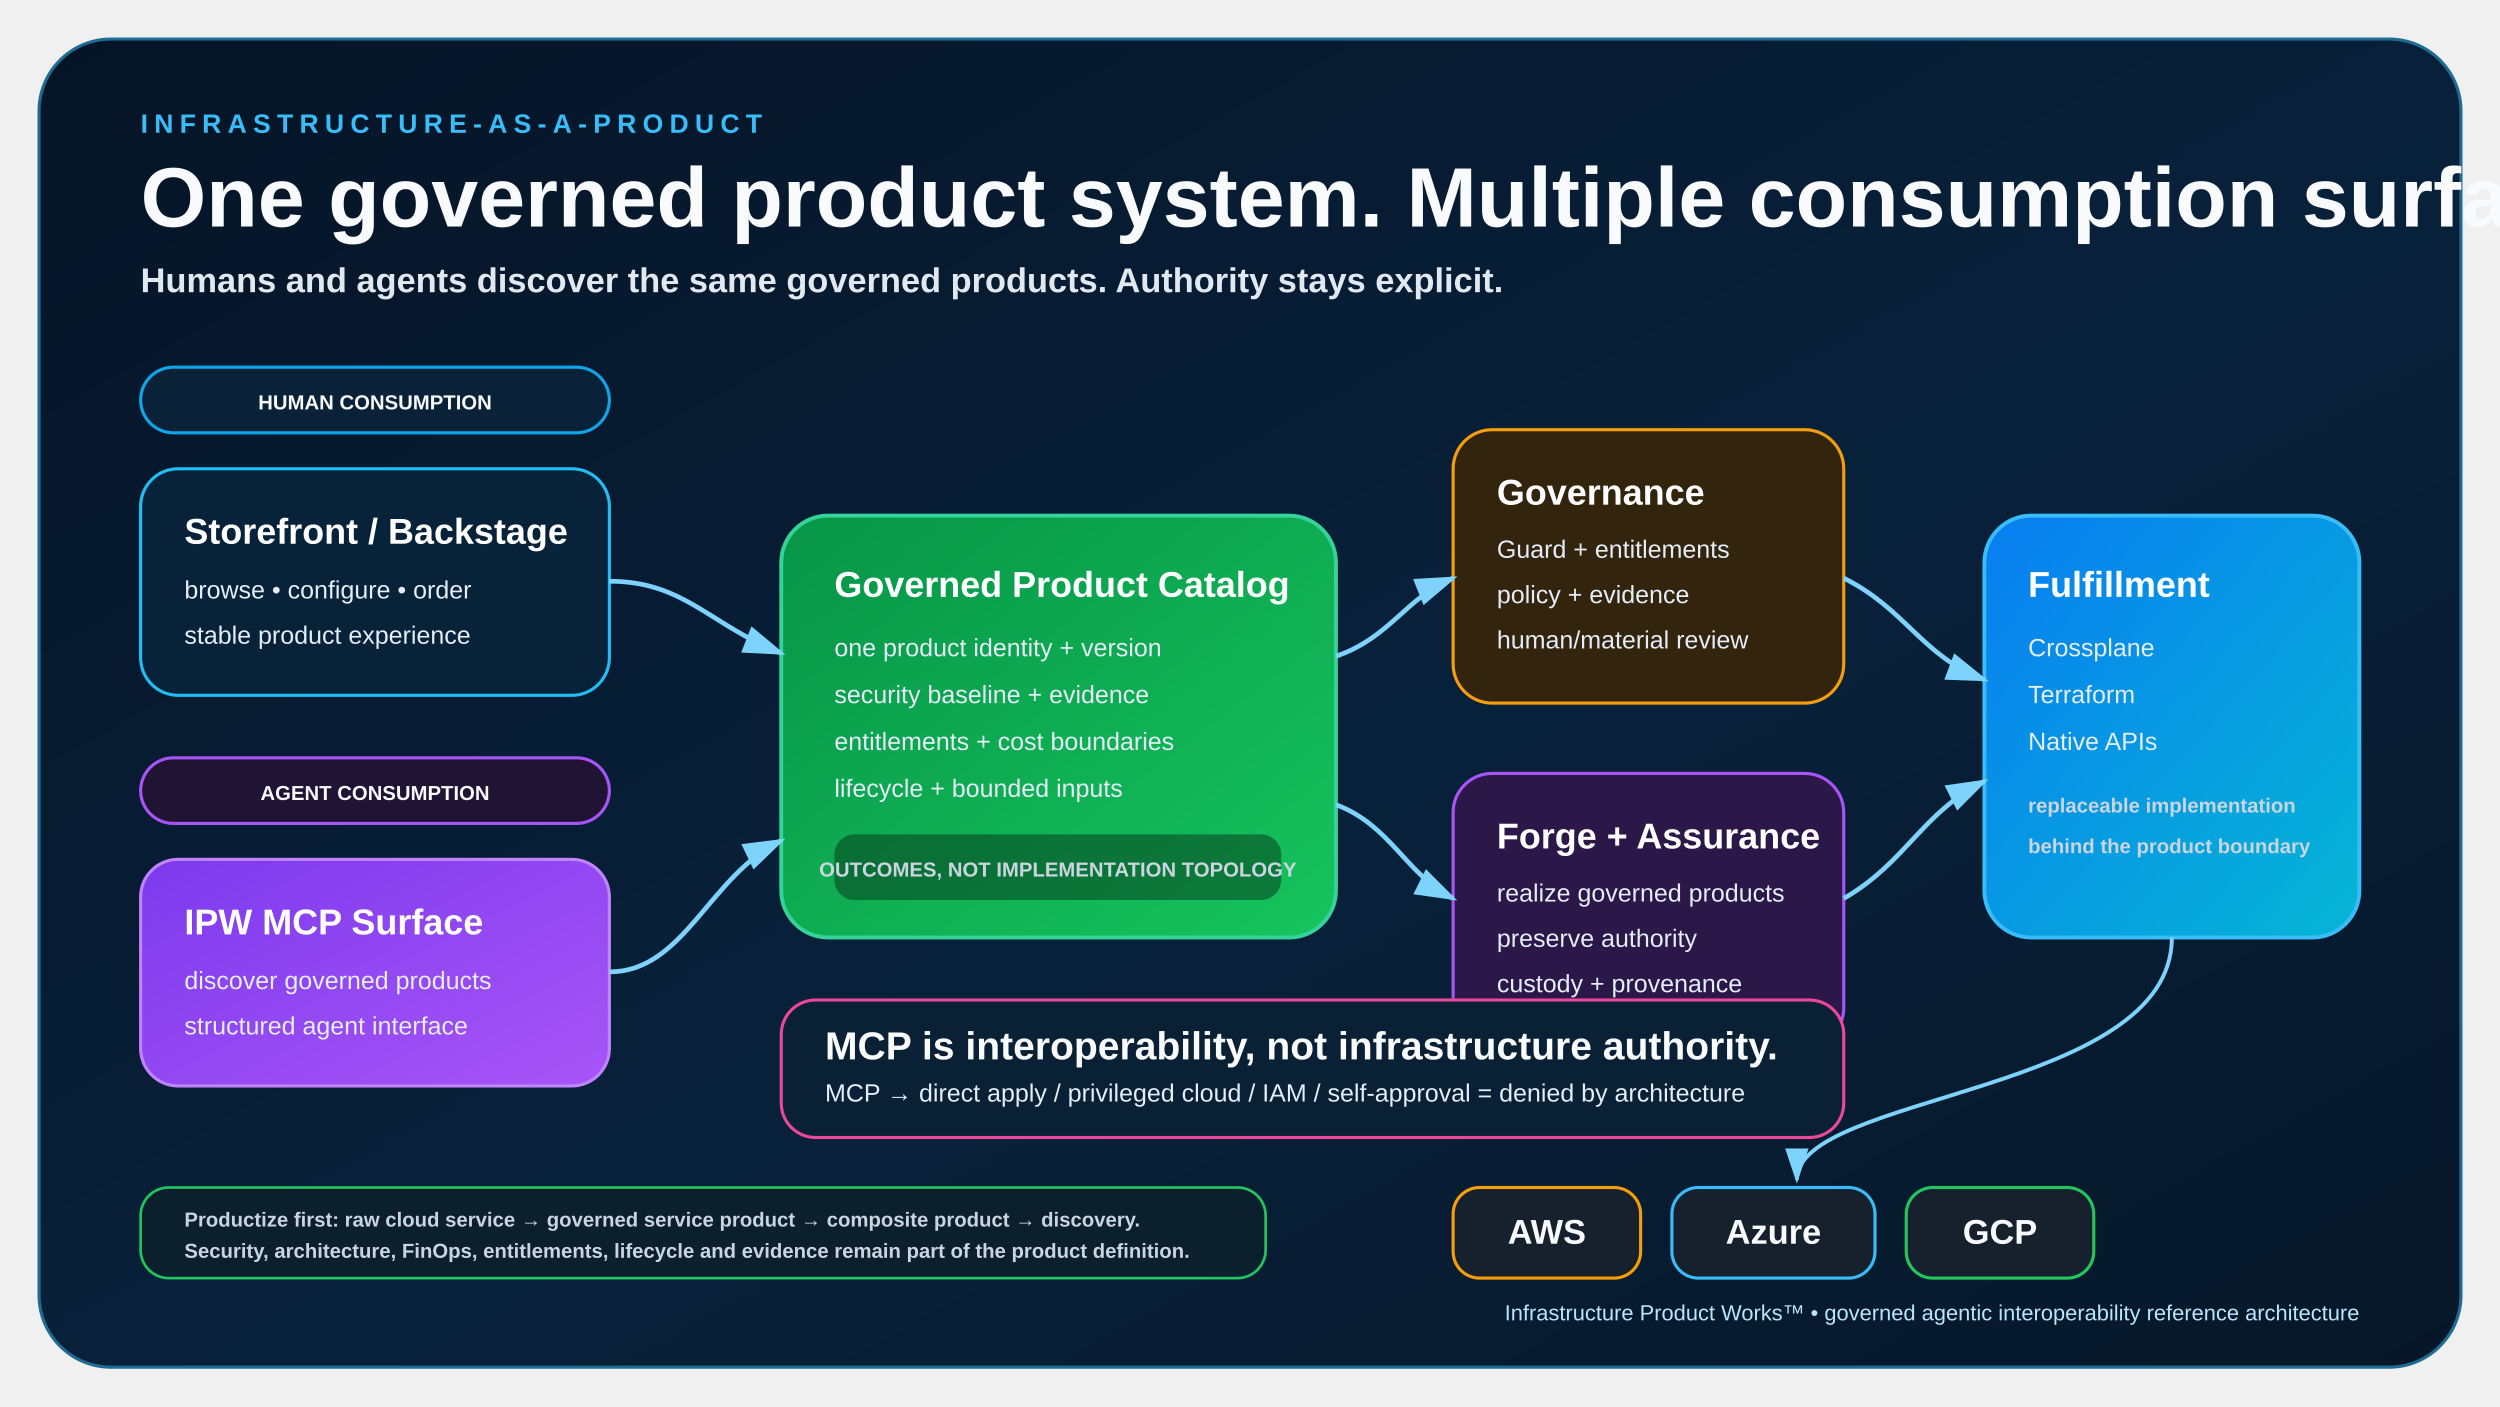
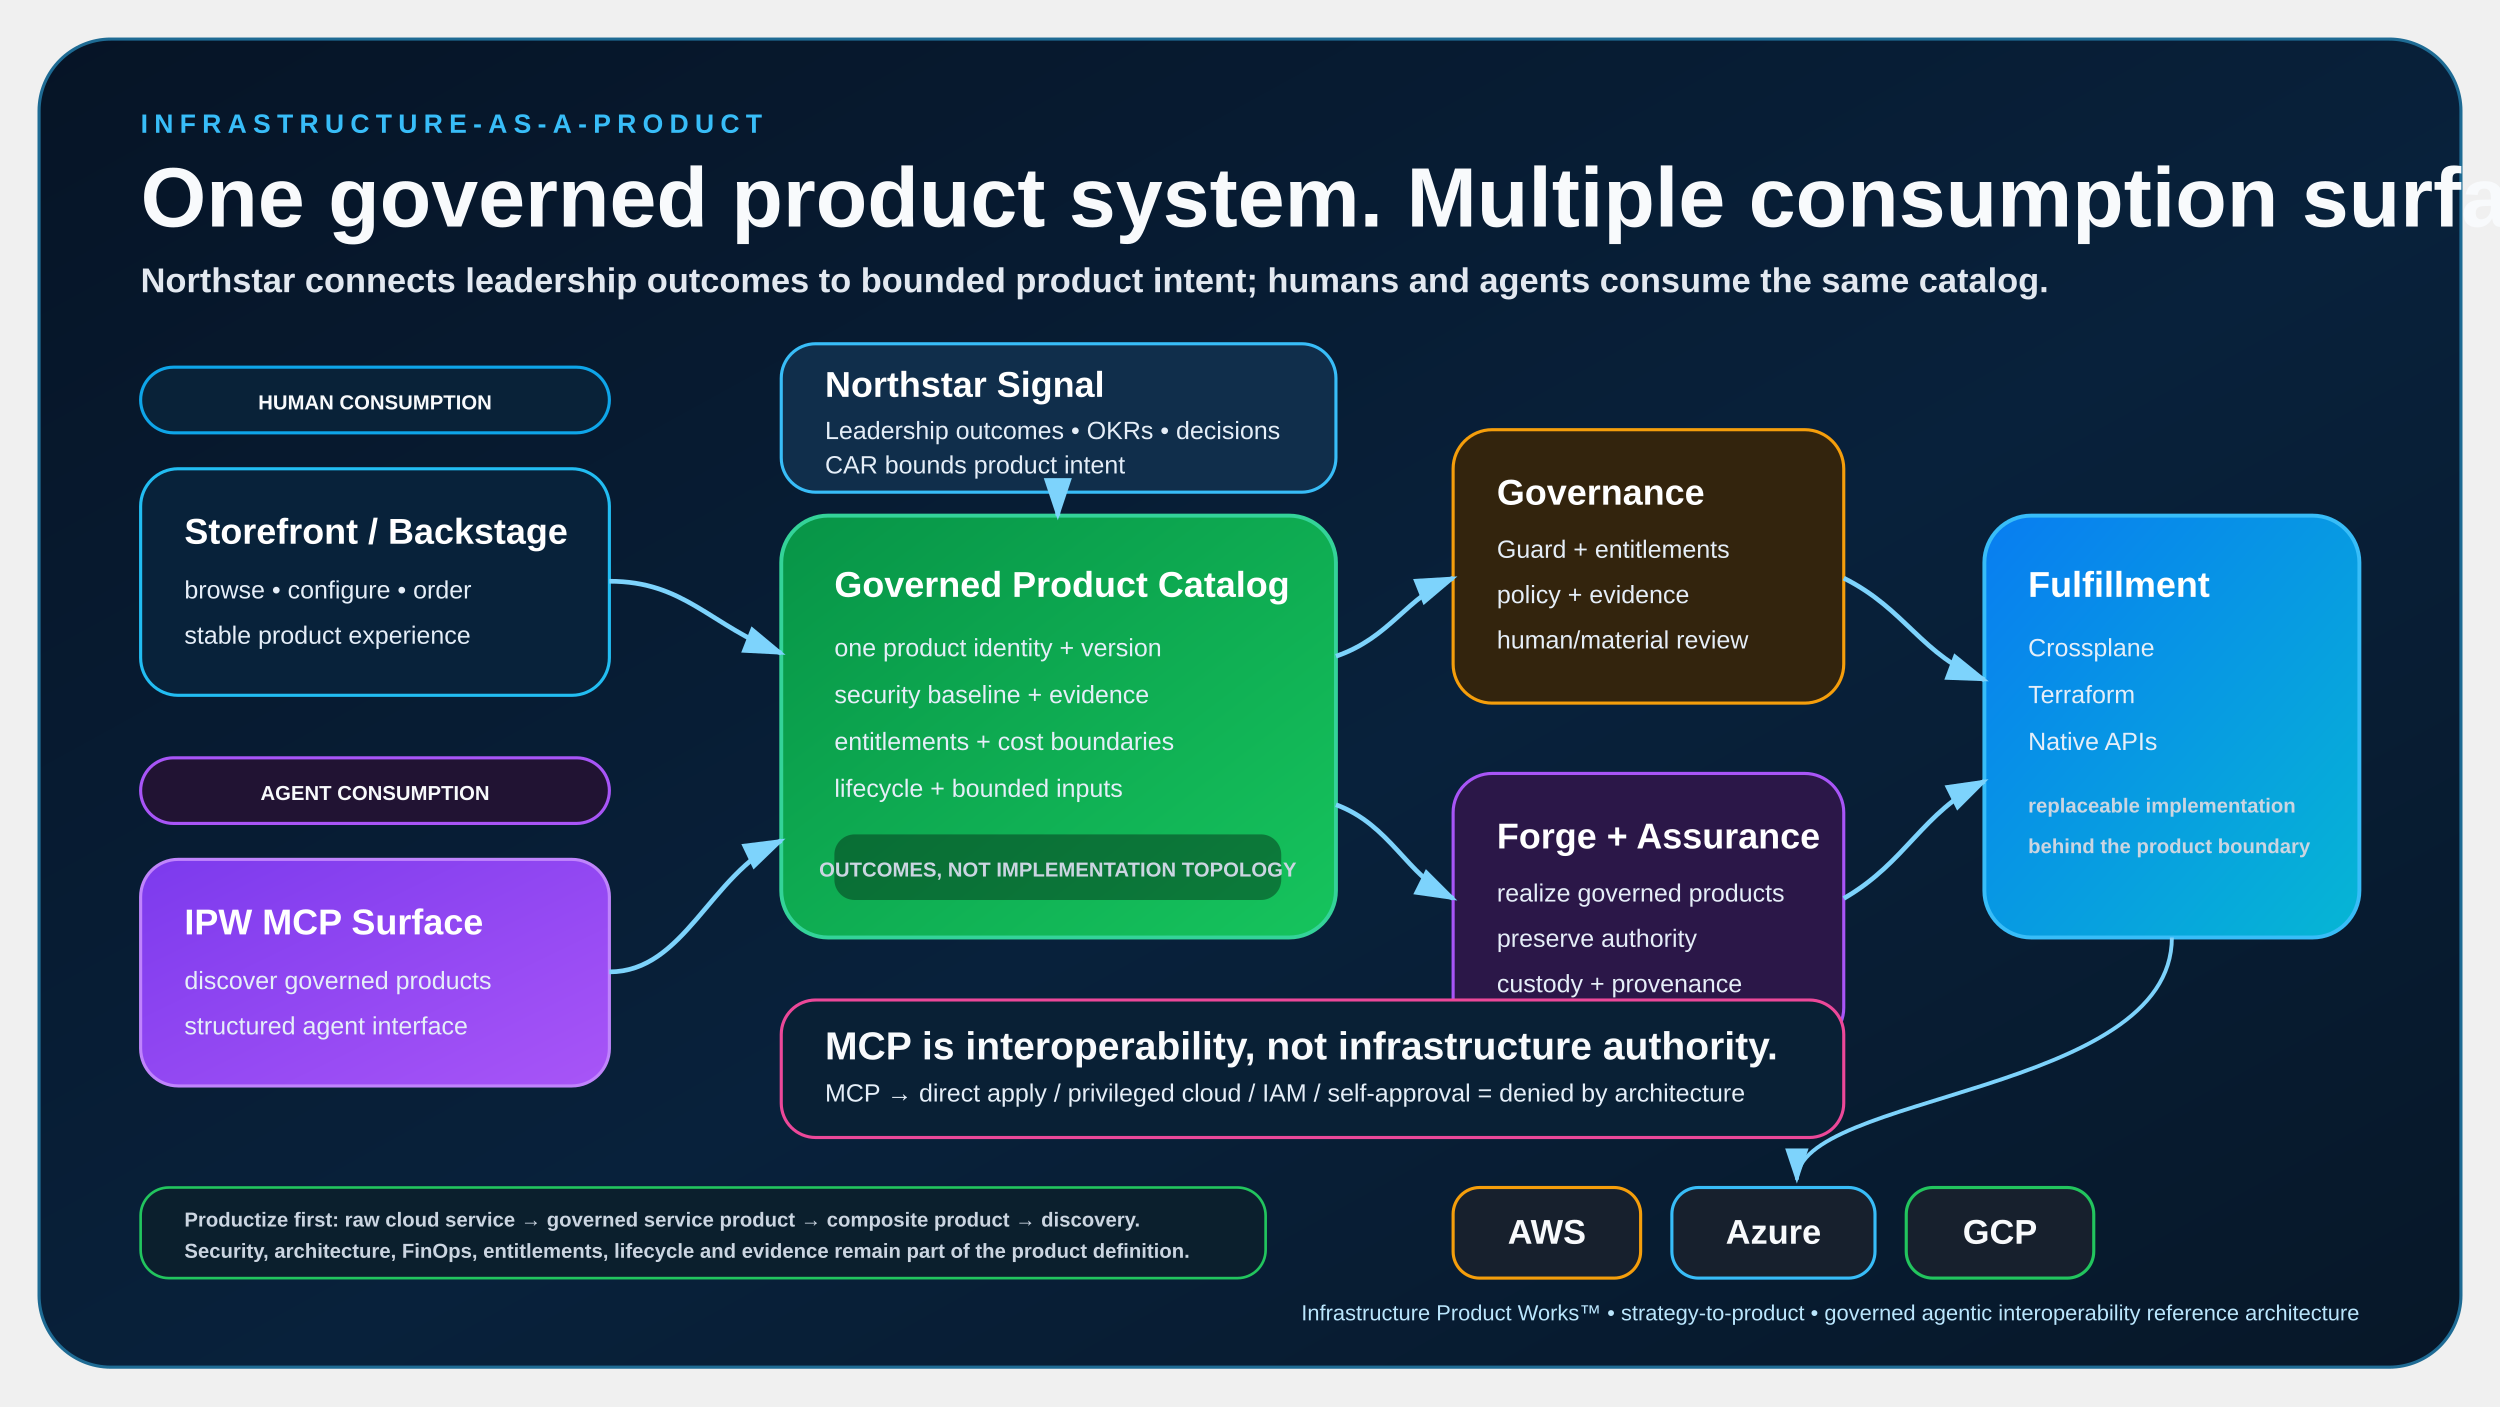
<svg xmlns="http://www.w3.org/2000/svg" width="1600" height="900" viewBox="0 0 1600 900" role="img" aria-labelledby="title desc">
  <defs>
    <linearGradient id="bg" x1="0" y1="0" x2="1" y2="1">
      <stop stop-color="#061426" />
      <stop offset=".55" stop-color="#08213b" />
      <stop offset="1" stop-color="#071728" />
    </linearGradient>
    <linearGradient id="catalog" x1="0" y1="0" x2="1" y2="1">
      <stop stop-color="#079447" />
      <stop offset="1" stop-color="#16c45d" />
    </linearGradient>
    <linearGradient id="ai" x1="0" y1="0" x2="1" y2="1">
      <stop stop-color="#7c3aed" />
      <stop offset="1" stop-color="#a855f7" />
    </linearGradient>
    <linearGradient id="control" x1="0" y1="0" x2="1" y2="1">
      <stop stop-color="#087df1" />
      <stop offset="1" stop-color="#06b6d4" />
    </linearGradient>
    <marker id="arrow" markerWidth="10" markerHeight="10" refX="8" refY="3" orient="auto">
      <path d="M0 0 L0 6 L9 3 Z" fill="#7dd3fc" />
    </marker>
    <style>.k{font:700 17px Arial,sans-serif;letter-spacing:4px;fill:#38bdf8}.title{font:800 54px Arial,sans-serif;fill:#f8fafc}.tag{font:600 22px Arial,sans-serif;fill:#e2e8f0}.pill{font:700 13px Arial,sans-serif;fill:#f8fafc}.ct{font:800 23px Arial,sans-serif;fill:#fff}.cs{font:500 16px Arial,sans-serif;fill:#e5eef8}.tiny{font:600 13px Arial,sans-serif;fill:#cbd5e1}.proof{font:800 25px Arial,sans-serif;fill:#f8fafc}.cloud{font:800 22px Arial,sans-serif;fill:#f8fafc}.foot{font:500 14px Arial,sans-serif;fill:#bae6fd}</style>
  </defs>
  <rect x="25" y="25" width="1550" height="850" rx="46" fill="url(#bg)" stroke="#1e6b94" stroke-width="2" />
  <text x="90" y="85" class="k">INFRASTRUCTURE-AS-A-PRODUCT</text>
  <text x="90" y="145" class="title">One governed product system. Multiple consumption surfaces.</text>
-   <text x="90" y="187" class="tag">Humans and agents discover the same governed products. Authority stays explicit.</text>
+   <text x="90" y="187" class="tag">Northstar connects leadership outcomes to bounded product intent; humans and agents consume the same catalog.</text>
  <g transform="translate(90 235)">
    <rect width="300" height="42" rx="21" fill="#092238" stroke="#0ea5e9" stroke-width="2" />
    <text x="150" y="27" text-anchor="middle" class="pill">HUMAN CONSUMPTION</text>
  </g>
  <g transform="translate(90 300)">
    <rect width="300" height="145" rx="24" fill="#08223a" stroke="#22bdf2" stroke-width="2" />
    <text x="28" y="48" class="ct">Storefront / Backstage</text>
    <text x="28" y="83" class="cs">browse • configure • order</text>
    <text x="28" y="112" class="cs">stable product experience</text>
  </g>
  <g transform="translate(90 485)">
    <rect width="300" height="42" rx="21" fill="#211333" stroke="#a855f7" stroke-width="2" />
    <text x="150" y="27" text-anchor="middle" class="pill">AGENT CONSUMPTION</text>
  </g>
  <g transform="translate(90 550)">
    <rect width="300" height="145" rx="24" fill="url(#ai)" stroke="#c084fc" stroke-width="2" />
    <text x="28" y="48" class="ct">IPW MCP Surface</text>
    <text x="28" y="83" class="cs">discover governed products</text>
    <text x="28" y="112" class="cs">structured agent interface</text>
+   </g>
+   <g transform="translate(500 220)">
+     <rect width="355" height="95" rx="22" fill="#102e4b" stroke="#38bdf8" stroke-width="2" />
+     <text x="28" y="34" class="ct">Northstar Signal</text>
+     <text x="28" y="61" class="cs">Leadership outcomes • OKRs • decisions</text>
+     <text x="28" y="83" class="cs">CAR bounds product intent</text>
  </g>
  <g transform="translate(500 330)">
    <rect width="355" height="270" rx="30" fill="url(#catalog)" stroke="#34d399" stroke-width="2.5" />
    <text x="34" y="52" class="ct">Governed Product Catalog</text>
    <text x="34" y="90" class="cs">one product identity + version</text>
    <text x="34" y="120" class="cs">security baseline + evidence</text>
    <text x="34" y="150" class="cs">entitlements + cost boundaries</text>
    <text x="34" y="180" class="cs">lifecycle + bounded inputs</text>
    <rect x="34" y="204" width="286" height="42" rx="13" fill="#052e16" opacity=".48" />
    <text x="177" y="231" text-anchor="middle" class="tiny">OUTCOMES, NOT IMPLEMENTATION TOPOLOGY</text>
  </g>
  <g transform="translate(930 275)">
    <rect width="250" height="175" rx="25" fill="#33240d" stroke="#f59e0b" stroke-width="2" />
    <text x="28" y="48" class="ct">Governance</text>
    <text x="28" y="82" class="cs">Guard + entitlements</text>
    <text x="28" y="111" class="cs">policy + evidence</text>
    <text x="28" y="140" class="cs">human/material review</text>
  </g>
  <g transform="translate(930 495)">
    <rect width="250" height="175" rx="25" fill="#2b1748" stroke="#a855f7" stroke-width="2" />
    <text x="28" y="48" class="ct">Forge + Assurance</text>
    <text x="28" y="82" class="cs">realize governed products</text>
    <text x="28" y="111" class="cs">preserve authority</text>
    <text x="28" y="140" class="cs">custody + provenance</text>
  </g>
  <g transform="translate(1270 330)">
    <rect width="240" height="270" rx="30" fill="url(#control)" stroke="#38bdf8" stroke-width="2.5" />
    <text x="28" y="52" class="ct">Fulfillment</text>
    <text x="28" y="90" class="cs">Crossplane</text>
    <text x="28" y="120" class="cs">Terraform</text>
    <text x="28" y="150" class="cs">Native APIs</text>
    <text x="28" y="190" class="tiny">replaceable implementation</text>
    <text x="28" y="216" class="tiny">behind the product boundary</text>
  </g>
  <g stroke="#7dd3fc" stroke-width="3" fill="none" marker-end="url(#arrow)">
    <path d="M390 372 C438 372 454 400 500 418" />
+     <path d="M677 315 L677 330" />
    <path d="M390 622 C438 622 454 560 500 538" />
    <path d="M855 420 C890 408 900 382 930 370" />
    <path d="M855 515 C890 528 900 560 930 575" />
    <path d="M1180 370 C1220 390 1230 420 1270 435" />
    <path d="M1180 575 C1220 552 1230 520 1270 500" />
  </g>
  <g transform="translate(500 640)">
    <rect width="680" height="88" rx="22" fill="#092035" stroke="#ec4899" stroke-width="2" />
    <text x="28" y="38" class="proof">MCP is interoperability, not infrastructure authority.</text>
    <text x="28" y="65" class="cs">MCP → direct apply / privileged cloud / IAM / self-approval = denied by architecture</text>
  </g>
  <g transform="translate(930 760)">
    <rect width="120" height="58" rx="17" fill="#17202d" stroke="#f59e0b" stroke-width="2" />
    <text x="60" y="36" text-anchor="middle" class="cloud">AWS</text>
  </g>
  <g transform="translate(1070 760)">
    <rect width="130" height="58" rx="17" fill="#17202d" stroke="#38bdf8" stroke-width="2" />
    <text x="65" y="36" text-anchor="middle" class="cloud">Azure</text>
  </g>
  <g transform="translate(1220 760)">
    <rect width="120" height="58" rx="17" fill="#17202d" stroke="#22c55e" stroke-width="2" />
    <text x="60" y="36" text-anchor="middle" class="cloud">GCP</text>
  </g>
  <path d="M1390 600 C1390 700 1150 700 1150 755" fill="none" stroke="#7dd3fc" stroke-width="2.5" marker-end="url(#arrow)" />
  <g transform="translate(90 760)">
    <rect width="720" height="58" rx="18" fill="#0b1f2d" stroke="#22c55e" stroke-width="1.7" />
    <text x="28" y="25" class="tiny">Productize first: raw cloud service → governed service product → composite product → discovery.</text>
    <text x="28" y="45" class="tiny">Security, architecture, FinOps, entitlements, lifecycle and evidence remain part of the product definition.</text>
  </g>
-   <text x="1510" y="845" text-anchor="end" class="foot">Infrastructure Product Works™ • governed agentic interoperability reference architecture</text>
+   <text x="1510" y="845" text-anchor="end" class="foot">Infrastructure Product Works™ • strategy-to-product • governed agentic interoperability reference architecture</text>
</svg>
